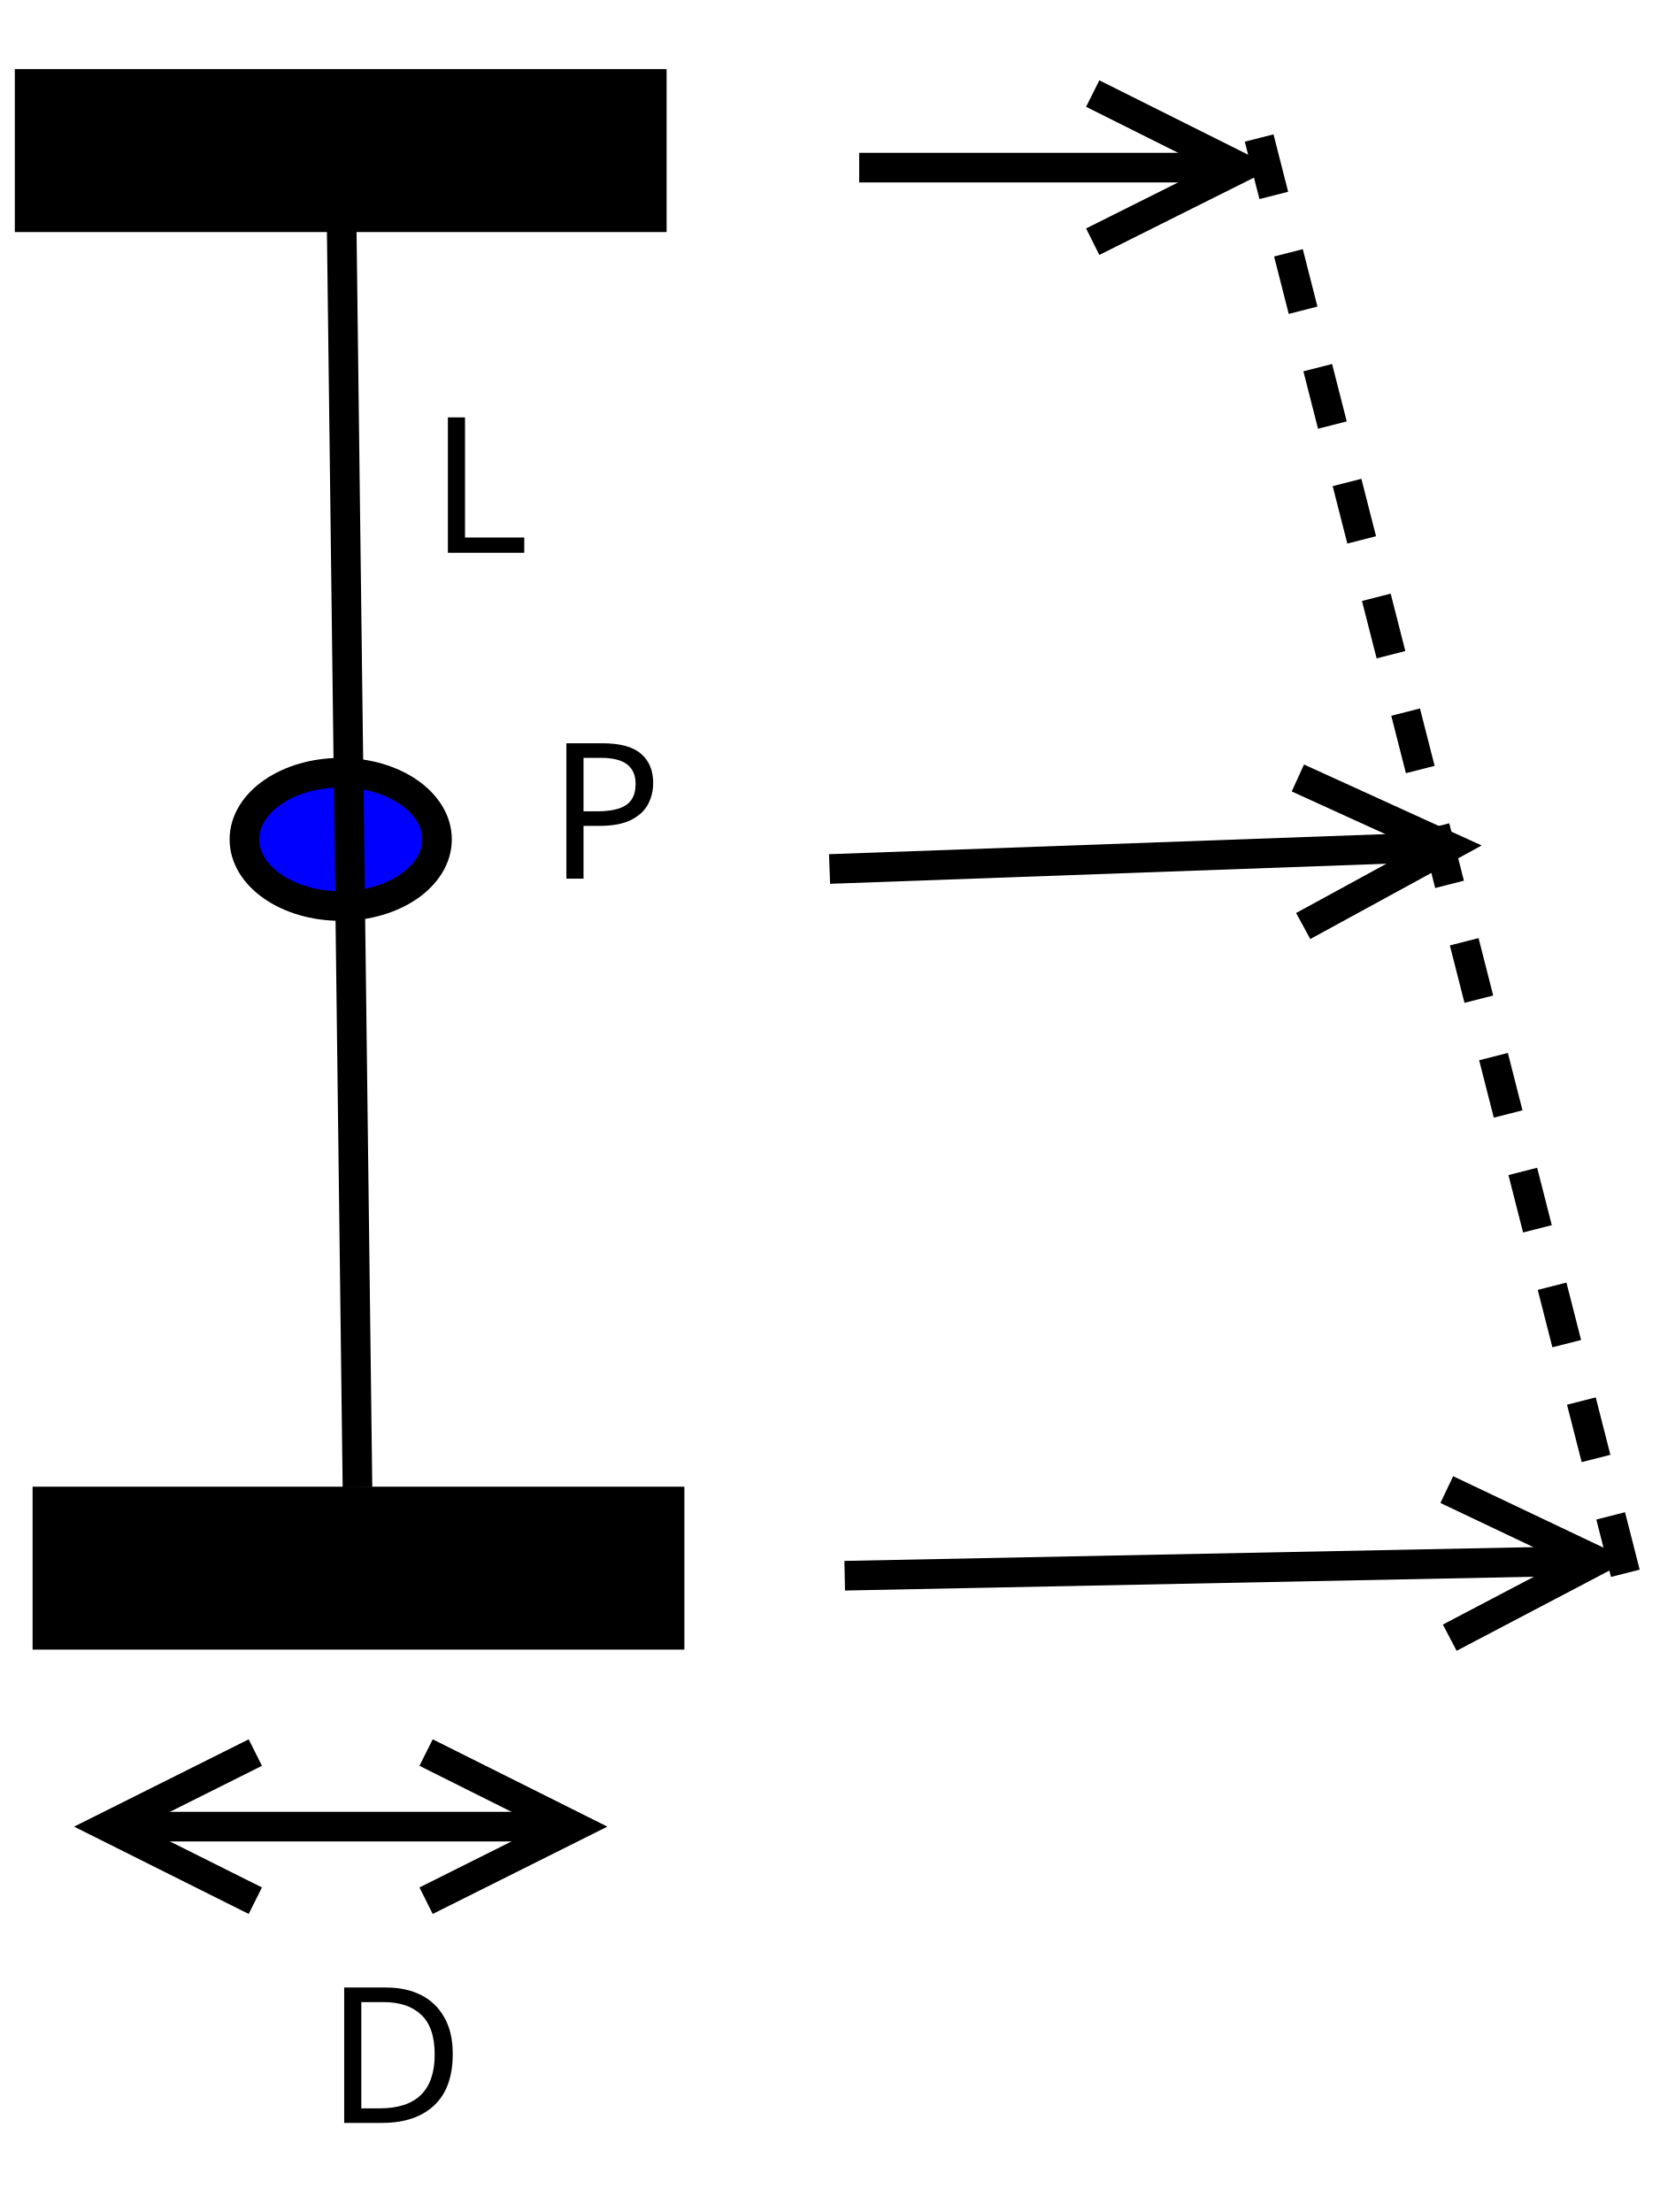
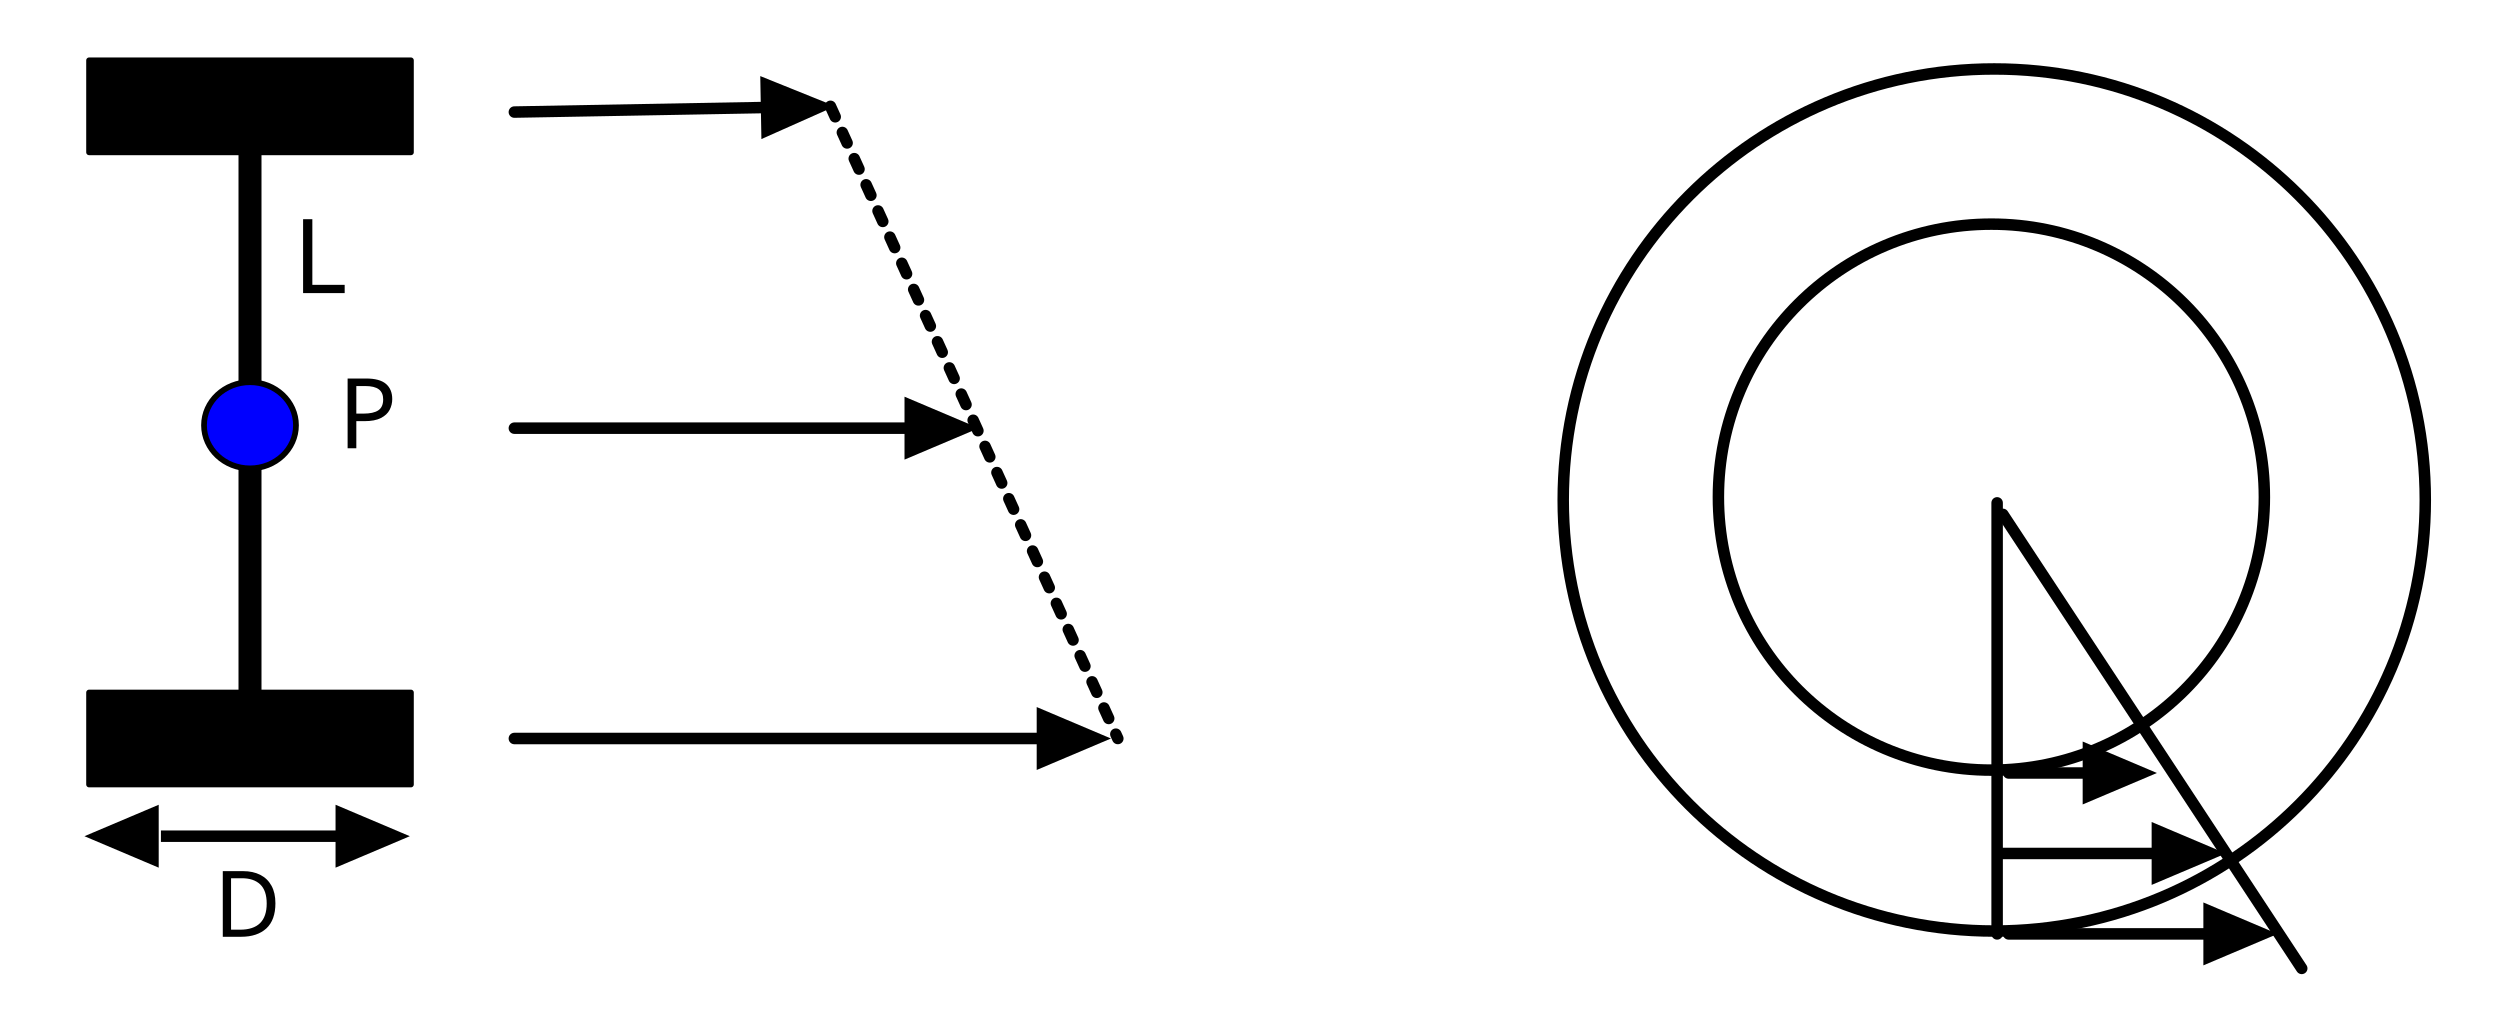
- <svg xmlns="http://www.w3.org/2000/svg" width="6cm" height="8cm" viewBox="167 58 112 142">
-   <g>
-     <rect style="fill: #000000" x="169" y="60" width="42" height="9" />
-     <rect style="fill: none; fill-opacity:0; stroke-width: 2; stroke: #000000" x="169" y="60" width="42" height="9" />
+ <svg xmlns="http://www.w3.org/2000/svg" width="100%" height="100%" viewBox="0 0 435 177" version="1.1">
+   <g transform="scale(1, 1)">
+     <g>
+       <rect x="15.00" y="10.00" width="56.00" height="16.00" transform="                     translate(0.5 0.5)                     " fill="rgb(0, 0, 0)" stroke-width="1.00" stroke-linecap="round" stroke-linejoin="round" stroke="rgb(0, 0, 0)" />
+     </g>
+     <g>
+       <rect x="15.00" y="120.00" width="56.00" height="16.00" transform="                     translate(0.5 0.5)                     " fill="rgb(0, 0, 0)" stroke-width="1.00" stroke-linecap="round" stroke-linejoin="round" stroke="rgb(0, 0, 0)" />
+     </g>
+     <g>
+       <path d="                     M43.00 18.00                     L43.00 128.00                     " transform="                     translate(0.5 0.5)                     " fill="none" stroke-width="4.00" stroke-linecap="round" stroke-linejoin="round" stroke="rgb(0, 0, 0)" />
+     </g>
+     <g>
+       <ellipse cx="43.00" cy="73.50" rx="8.00" ry="7.50" transform="                     translate(0.5 0.5)                     " fill="rgb(0, 0, 255)" stroke-width="1.00" stroke-linecap="round" stroke-linejoin="round" stroke="rgb(0, 0, 0)" />
+     </g>
+     <g>
+       <path d="                     M51.00 36.00                     L61.00 36.00                     L61.00 57.00                     L51.00 57.00                     Z                     " fill="none" />
+       <text x="50.99" y="51.00">
+         <tspan style="font-family:ArialMT; font-size:18px; font-style:normal; font-weight:normal;" fill="rgb(0, 0, 0)">L</tspan>
+       </text>
+     </g>
+     <g>
+       <path d="                     M59.00 64.00                     L70.00 64.00                     L70.00 84.00                     L59.00 84.00                     Z                     " fill="none" />
+       <text x="58.83" y="78.00">
+         <tspan style="font-family:ArialMT; font-size:17px; font-style:normal; font-weight:normal;" fill="rgb(0, 0, 0)">P</tspan>
+       </text>
+     </g>
+     <g>
+       <path d="                     M144.00 18.00                     L194.00 128.00                     " transform="                     translate(0.5 0.5)                     " fill="none" stroke-width="2.00" stroke-linecap="round" stroke-linejoin="round" stroke-dasharray="2.00 3.00 " stroke="rgb(0, 0, 0)" />
+     </g>
+     <g>
+       <defs>
+         <clipPath id="clipPath-047ABF4A-5756-4657-8ABB-489130FA3005">
+           <path d="                         M-10000,-10000 h100000 v100000 h-100000 v-100000                         M132.50 18.72                         L132.41 13.72                         L154.41 13.32                         L154.59 23.32                         L132.59 23.72                         Z                         " clip-rule="evenodd" />
+         </clipPath>
+       </defs>
+       <path d="                     M89.00 19.00                     L144.00 18.00                     " clip-path="url(#clipPath-047ABF4A-5756-4657-8ABB-489130FA3005)" transform="                     translate(0.5 0.5)                     " fill="none" stroke-width="2.00" stroke-linecap="round" stroke-linejoin="round" stroke="rgb(0, 0, 0)" />
+       <path d="                     M133.09 18.71                     L133.01 14.29                     L143.50 18.52                     L133.17 23.12                     Z                     " fill="rgb(0, 0, 0)" stroke-width="1.41" stroke-linecap="butt" stroke-linejoin="miter" stroke="rgb(0, 0, 0)" />
+     </g>
+     <g>
+       <defs>
+         <clipPath id="clipPath-C0887A33-6D37-4695-96EB-CD9D0CF870D2">
+           <path d="                         M-10000,-10000 h100000 v100000 h-100000 v-100000                         M157.50 74.50                         L157.50 69.50                         L179.50 69.50                         L179.50 79.50                         L157.50 79.50                         Z                         " clip-rule="evenodd" />
+         </clipPath>
+       </defs>
+       <path d="                     M89.00 74.00                     L169.00 74.00                     " clip-path="url(#clipPath-C0887A33-6D37-4695-96EB-CD9D0CF870D2)" transform="                     translate(0.5 0.5)                     " fill="none" stroke-width="2.00" stroke-linecap="round" stroke-linejoin="round" stroke="rgb(0, 0, 0)" />
+       <path d="                     M158.09 74.50                     L158.09 70.09                     L168.50 74.50                     L158.09 78.91                     Z                     " fill="rgb(0, 0, 0)" stroke-width="1.41" stroke-linecap="butt" stroke-linejoin="miter" stroke="rgb(0, 0, 0)" />
+     </g>
+     <g>
+       <defs>
+         <clipPath id="clipPath-6A620B4D-FC2D-4D1A-8FEB-878CE2711F4B">
+           <path d="                         M-10000,-10000 h100000 v100000 h-100000 v-100000                         M180.50 128.50                         L180.50 123.50                         L202.50 123.50                         L202.50 133.50                         L180.50 133.50                         Z                         " clip-rule="evenodd" />
+         </clipPath>
+       </defs>
+       <path d="                     M89.00 128.00                     L192.00 128.00                     " clip-path="url(#clipPath-6A620B4D-FC2D-4D1A-8FEB-878CE2711F4B)" transform="                     translate(0.5 0.5)                     " fill="none" stroke-width="2.00" stroke-linecap="round" stroke-linejoin="round" stroke="rgb(0, 0, 0)" />
+       <path d="                     M181.09 128.50                     L181.09 124.09                     L191.50 128.50                     L181.09 132.91                     Z                     " fill="rgb(0, 0, 0)" stroke-width="1.41" stroke-linecap="butt" stroke-linejoin="miter" stroke="rgb(0, 0, 0)" />
+     </g>
+     <g>
+       <path d="                     M37.00 150.00                     L49.00 150.00                     L49.00 168.00                     L37.00 168.00                     Z                     " fill="none" />
+       <text x="37.22" y="163.00">
+         <tspan style="font-family:ArialMT; font-size:16px; font-style:normal; font-weight:normal;" fill="rgb(0, 0, 0)">D</tspan>
+       </text>
+     </g>
+     <g>
+       <defs>
+         <clipPath id="clipPath-9A4666E7-4D5D-4B93-953E-0257565B343C">
+           <path d="                         M-10000,-10000 h100000 v100000 h-100000 v-100000                         M27.50 145.50                         L27.50 150.50                         L5.50 150.50                         L5.50 140.50                         L27.50 140.50                         Z                         M58.50 145.50                         L58.50 140.50                         L80.50 140.50                         L80.50 150.50                         L58.50 150.50                         Z                         " clip-rule="evenodd" />
+         </clipPath>
+       </defs>
+       <path d="                     M15.00 145.00                     L70.00 145.00                     " clip-path="url(#clipPath-9A4666E7-4D5D-4B93-953E-0257565B343C)" transform="                     translate(0.5 0.5)                     " fill="none" stroke-width="2.00" stroke-linecap="round" stroke-linejoin="round" stroke="rgb(0, 0, 0)" />
+       <path d="                     M26.91 145.50                     L26.91 149.91                     L16.50 145.50                     L26.91 141.09                     Z                     " fill="rgb(0, 0, 0)" stroke-width="1.41" stroke-linecap="butt" stroke-linejoin="miter" stroke="rgb(0, 0, 0)" />
+       <path d="                     M59.09 145.50                     L59.09 141.09                     L69.50 145.50                     L59.09 149.91                     Z                     " fill="rgb(0, 0, 0)" stroke-width="1.41" stroke-linecap="butt" stroke-linejoin="miter" stroke="rgb(0, 0, 0)" />
+     </g>
+     <g>
+       <ellipse cx="347.00" cy="87.00" rx="75.00" ry="75.00" fill="none" stroke-width="2.00" stroke-linecap="round" stroke-linejoin="round" stroke="rgb(0, 0, 0)" />
+     </g>
+     <g>
+       <ellipse cx="346.50" cy="86.50" rx="47.50" ry="47.50" fill="none" stroke-width="2.00" stroke-linecap="round" stroke-linejoin="round" stroke="rgb(0, 0, 0)" />
+     </g>
+     <g>
+       <path d="                     M347.00 87.00                     L347.00 162.00                     " transform="                     translate(0.5 0.5)                     " fill="none" stroke-width="2.00" stroke-linecap="round" stroke-linejoin="round" stroke="rgb(0, 0, 0)" />
+     </g>
+     <g>
+       <path d="                     M348.00 89.00                     L400.00 168.00                     " transform="                     translate(0.5 0.5)                     " fill="none" stroke-width="2.00" stroke-linecap="round" stroke-linejoin="round" stroke="rgb(0, 0, 0)" />
+     </g>
+     <g>
+       <defs>
+         <clipPath id="clipPath-5530E509-C4A3-4CAC-B2BF-1F7F6347C37D">
+           <path d="                         M-10000,-10000 h100000 v100000 h-100000 v-100000                         M362.50 134.50                         L362.50 129.50                         L384.50 129.50                         L384.50 139.50                         L362.50 139.50                         Z                         " clip-rule="evenodd" />
+         </clipPath>
+       </defs>
+       <path d="                     M349.00 134.00                     L374.00 134.00                     " clip-path="url(#clipPath-5530E509-C4A3-4CAC-B2BF-1F7F6347C37D)" transform="                     translate(0.5 0.5)                     " fill="none" stroke-width="2.00" stroke-linecap="round" stroke-linejoin="round" stroke="rgb(0, 0, 0)" />
+       <path d="                     M363.09 134.50                     L363.09 130.09                     L373.50 134.50                     L363.09 138.91                     Z                     " fill="rgb(0, 0, 0)" stroke-width="1.41" stroke-linecap="butt" stroke-linejoin="miter" stroke="rgb(0, 0, 0)" />
+     </g>
+     <g>
+       <defs>
+         <clipPath id="clipPath-D536CDC4-B3E5-4A22-AB1D-31ADC3AB9E4D">
+           <path d="                         M-10000,-10000 h100000 v100000 h-100000 v-100000                         M374.50 148.50                         L374.50 143.50                         L396.50 143.50                         L396.50 153.50                         L374.50 153.50                         Z                         " clip-rule="evenodd" />
+         </clipPath>
+       </defs>
+       <path d="                     M348.00 148.00                     L386.00 148.00                     " clip-path="url(#clipPath-D536CDC4-B3E5-4A22-AB1D-31ADC3AB9E4D)" transform="                     translate(0.5 0.5)                     " fill="none" stroke-width="2.00" stroke-linecap="round" stroke-linejoin="round" stroke="rgb(0, 0, 0)" />
+       <path d="                     M375.09 148.50                     L375.09 144.09                     L385.50 148.50                     L375.09 152.91                     Z                     " fill="rgb(0, 0, 0)" stroke-width="1.41" stroke-linecap="butt" stroke-linejoin="miter" stroke="rgb(0, 0, 0)" />
+     </g>
+     <g>
+       <defs>
+         <clipPath id="clipPath-1E31727F-3F55-48B7-9FE3-861E8287F3EB">
+           <path d="                         M-10000,-10000 h100000 v100000 h-100000 v-100000                         M383.50 162.50                         L383.50 157.50                         L405.50 157.50                         L405.50 167.50                         L383.50 167.50                         Z                         " clip-rule="evenodd" />
+         </clipPath>
+       </defs>
+       <path d="                     M349.00 162.00                     L395.00 162.00                     " clip-path="url(#clipPath-1E31727F-3F55-48B7-9FE3-861E8287F3EB)" transform="                     translate(0.5 0.5)                     " fill="none" stroke-width="2.00" stroke-linecap="round" stroke-linejoin="round" stroke="rgb(0, 0, 0)" />
+       <path d="                     M384.09 162.50                     L384.09 158.09                     L394.50 162.50                     L384.09 166.91                     Z                     " fill="rgb(0, 0, 0)" stroke-width="1.41" stroke-linecap="butt" stroke-linejoin="miter" stroke="rgb(0, 0, 0)" />
+     </g>
  </g>
-   <g>
-     <rect style="fill: #000000" x="170.2" y="155.7" width="42" height="9" />
-     <rect style="fill: none; fill-opacity:0; stroke-width: 2; stroke: #000000" x="170.2" y="155.7" width="42" height="9" />
-   </g>
-   <g>
-     <ellipse style="fill: #0000ff" cx="190" cy="111" rx="6.5" ry="4.5" />
-     <ellipse style="fill: none; fill-opacity:0; stroke-width: 2; stroke: #000000" cx="190" cy="111" rx="6.5" ry="4.5" />
-   </g>
-   <text font-size="12.8" style="fill: #000000;text-anchor:start;font-family:sans-serif;font-style:normal;font-weight:normal" x="204" y="113.65">
-     <tspan x="204" y="113.65">P</tspan>
-   </text>
-   <text font-size="12.8" style="fill: #000000;text-anchor:start;font-family:sans-serif;font-style:normal;font-weight:normal" x="196" y="91.65">
-     <tspan x="196" y="91.65">L</tspan>
-   </text>
-   <g>
-     <line style="fill: none; fill-opacity:0; stroke-width: 2; stroke: #000000" x1="176.472" y1="177.65" x2="203.528" y2="177.65" />
-     <polyline style="fill: none; fill-opacity:0; stroke-width: 2; stroke: #000000" points="184.236,172.65 174.236,177.65 184.236,182.65 " />
-     <polyline style="fill: none; fill-opacity:0; stroke-width: 2; stroke: #000000" points="195.764,182.65 205.764,177.65 195.764,172.65 " />
-   </g>
-   <text font-size="12.8" style="fill: #000000;text-anchor:start;font-family:sans-serif;font-style:normal;font-weight:normal" x="189" y="197.65">
-     <tspan x="189" y="197.65">D</tspan>
-   </text>
-   <line style="fill: none; fill-opacity:0; stroke-width: 2; stroke: #000000" x1="190.069" y1="69.967" x2="191.131" y2="154.733" />
-   <g>
-     <line style="fill: none; fill-opacity:0; stroke-width: 2; stroke: #000000" x1="225" y1="65.65" x2="248.528" y2="65.65" />
-     <polyline style="fill: none; fill-opacity:0; stroke-width: 2; stroke: #000000" points="240.764,70.65 250.764,65.65 240.764,60.65 " />
-   </g>
-   <g>
-     <line style="fill: none; fill-opacity:0; stroke-width: 2; stroke: #000000" x1="224.022" y1="160.711" x2="272.529" y2="159.74" />
-     <polyline style="fill: none; fill-opacity:0; stroke-width: 2; stroke: #000000" points="264.866,164.894 274.764,159.695 264.666,154.896 " />
-   </g>
-   <g>
-     <line style="fill: none; fill-opacity:0; stroke-width: 2; stroke: #000000" x1="223" y1="113" x2="262.553" y2="111.572" />
-     <polyline style="fill: none; fill-opacity:0; stroke-width: 2; stroke: #000000" points="254.974,116.849 264.787,111.492 254.614,106.856 " />
-   </g>
-   <line style="fill: none; fill-opacity:0; stroke-width: 2; stroke-dasharray: 4; stroke: #000000" x1="252" y1="63.65" x2="277" y2="161.65" />
</svg>
